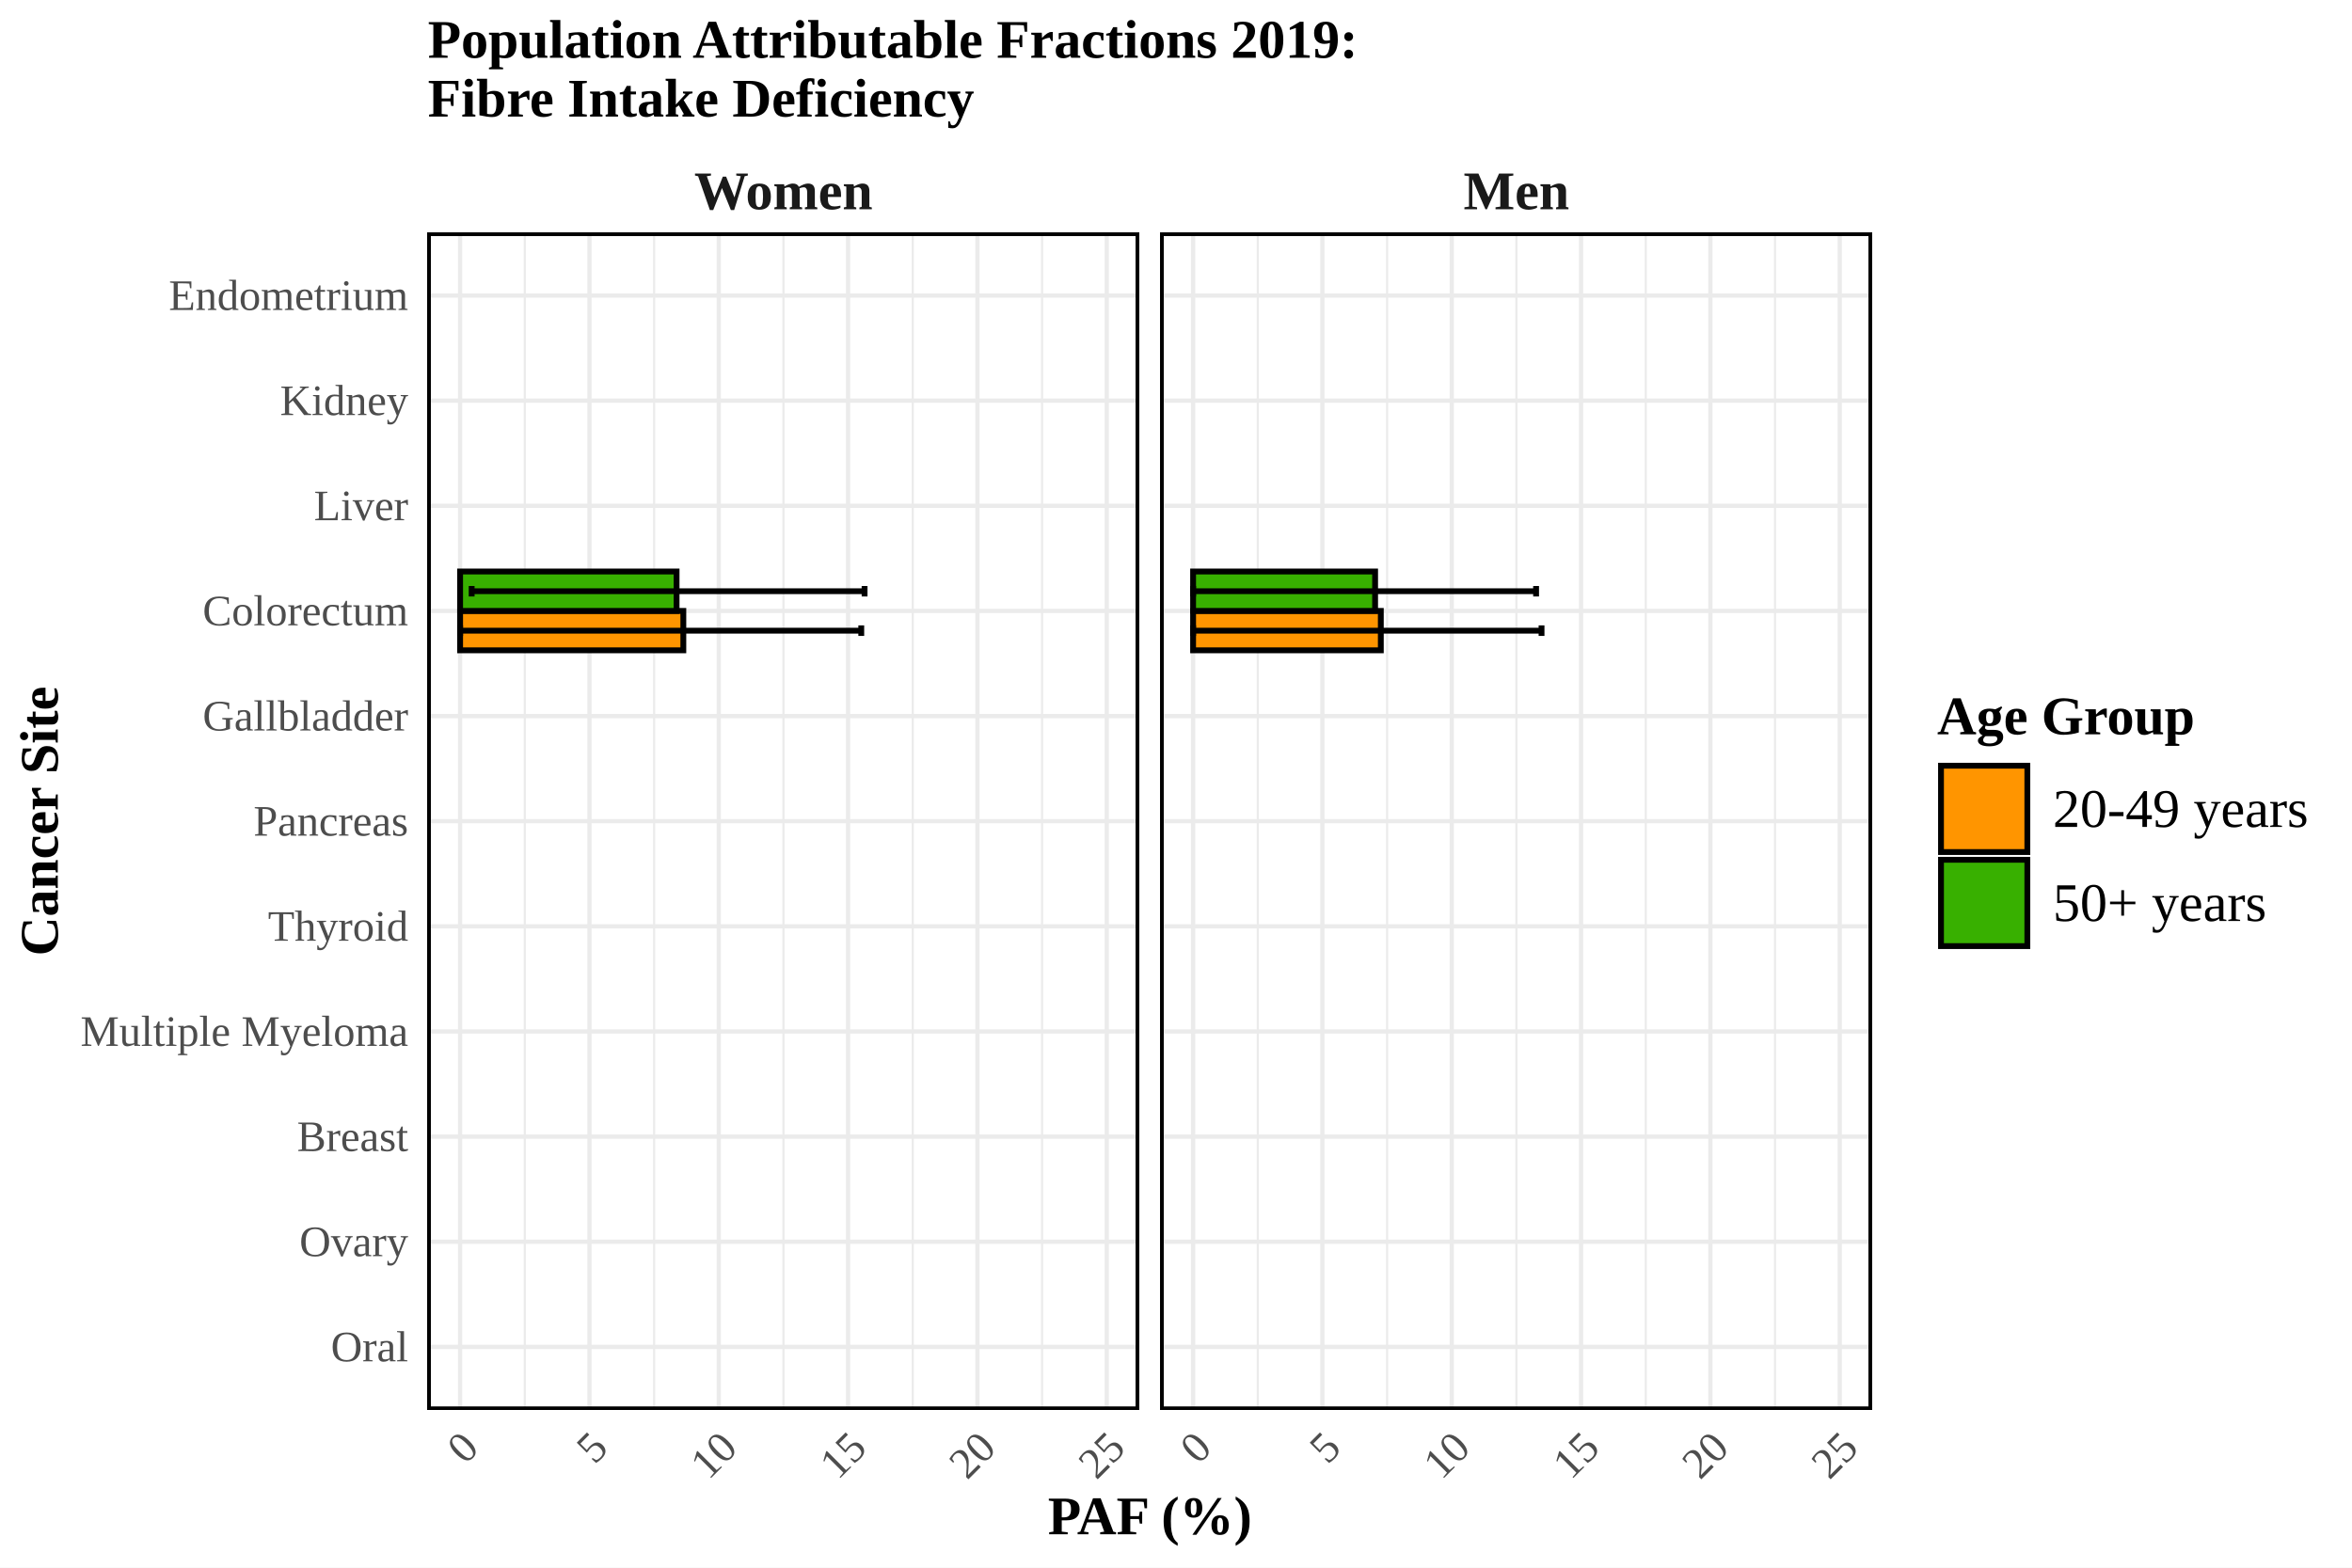
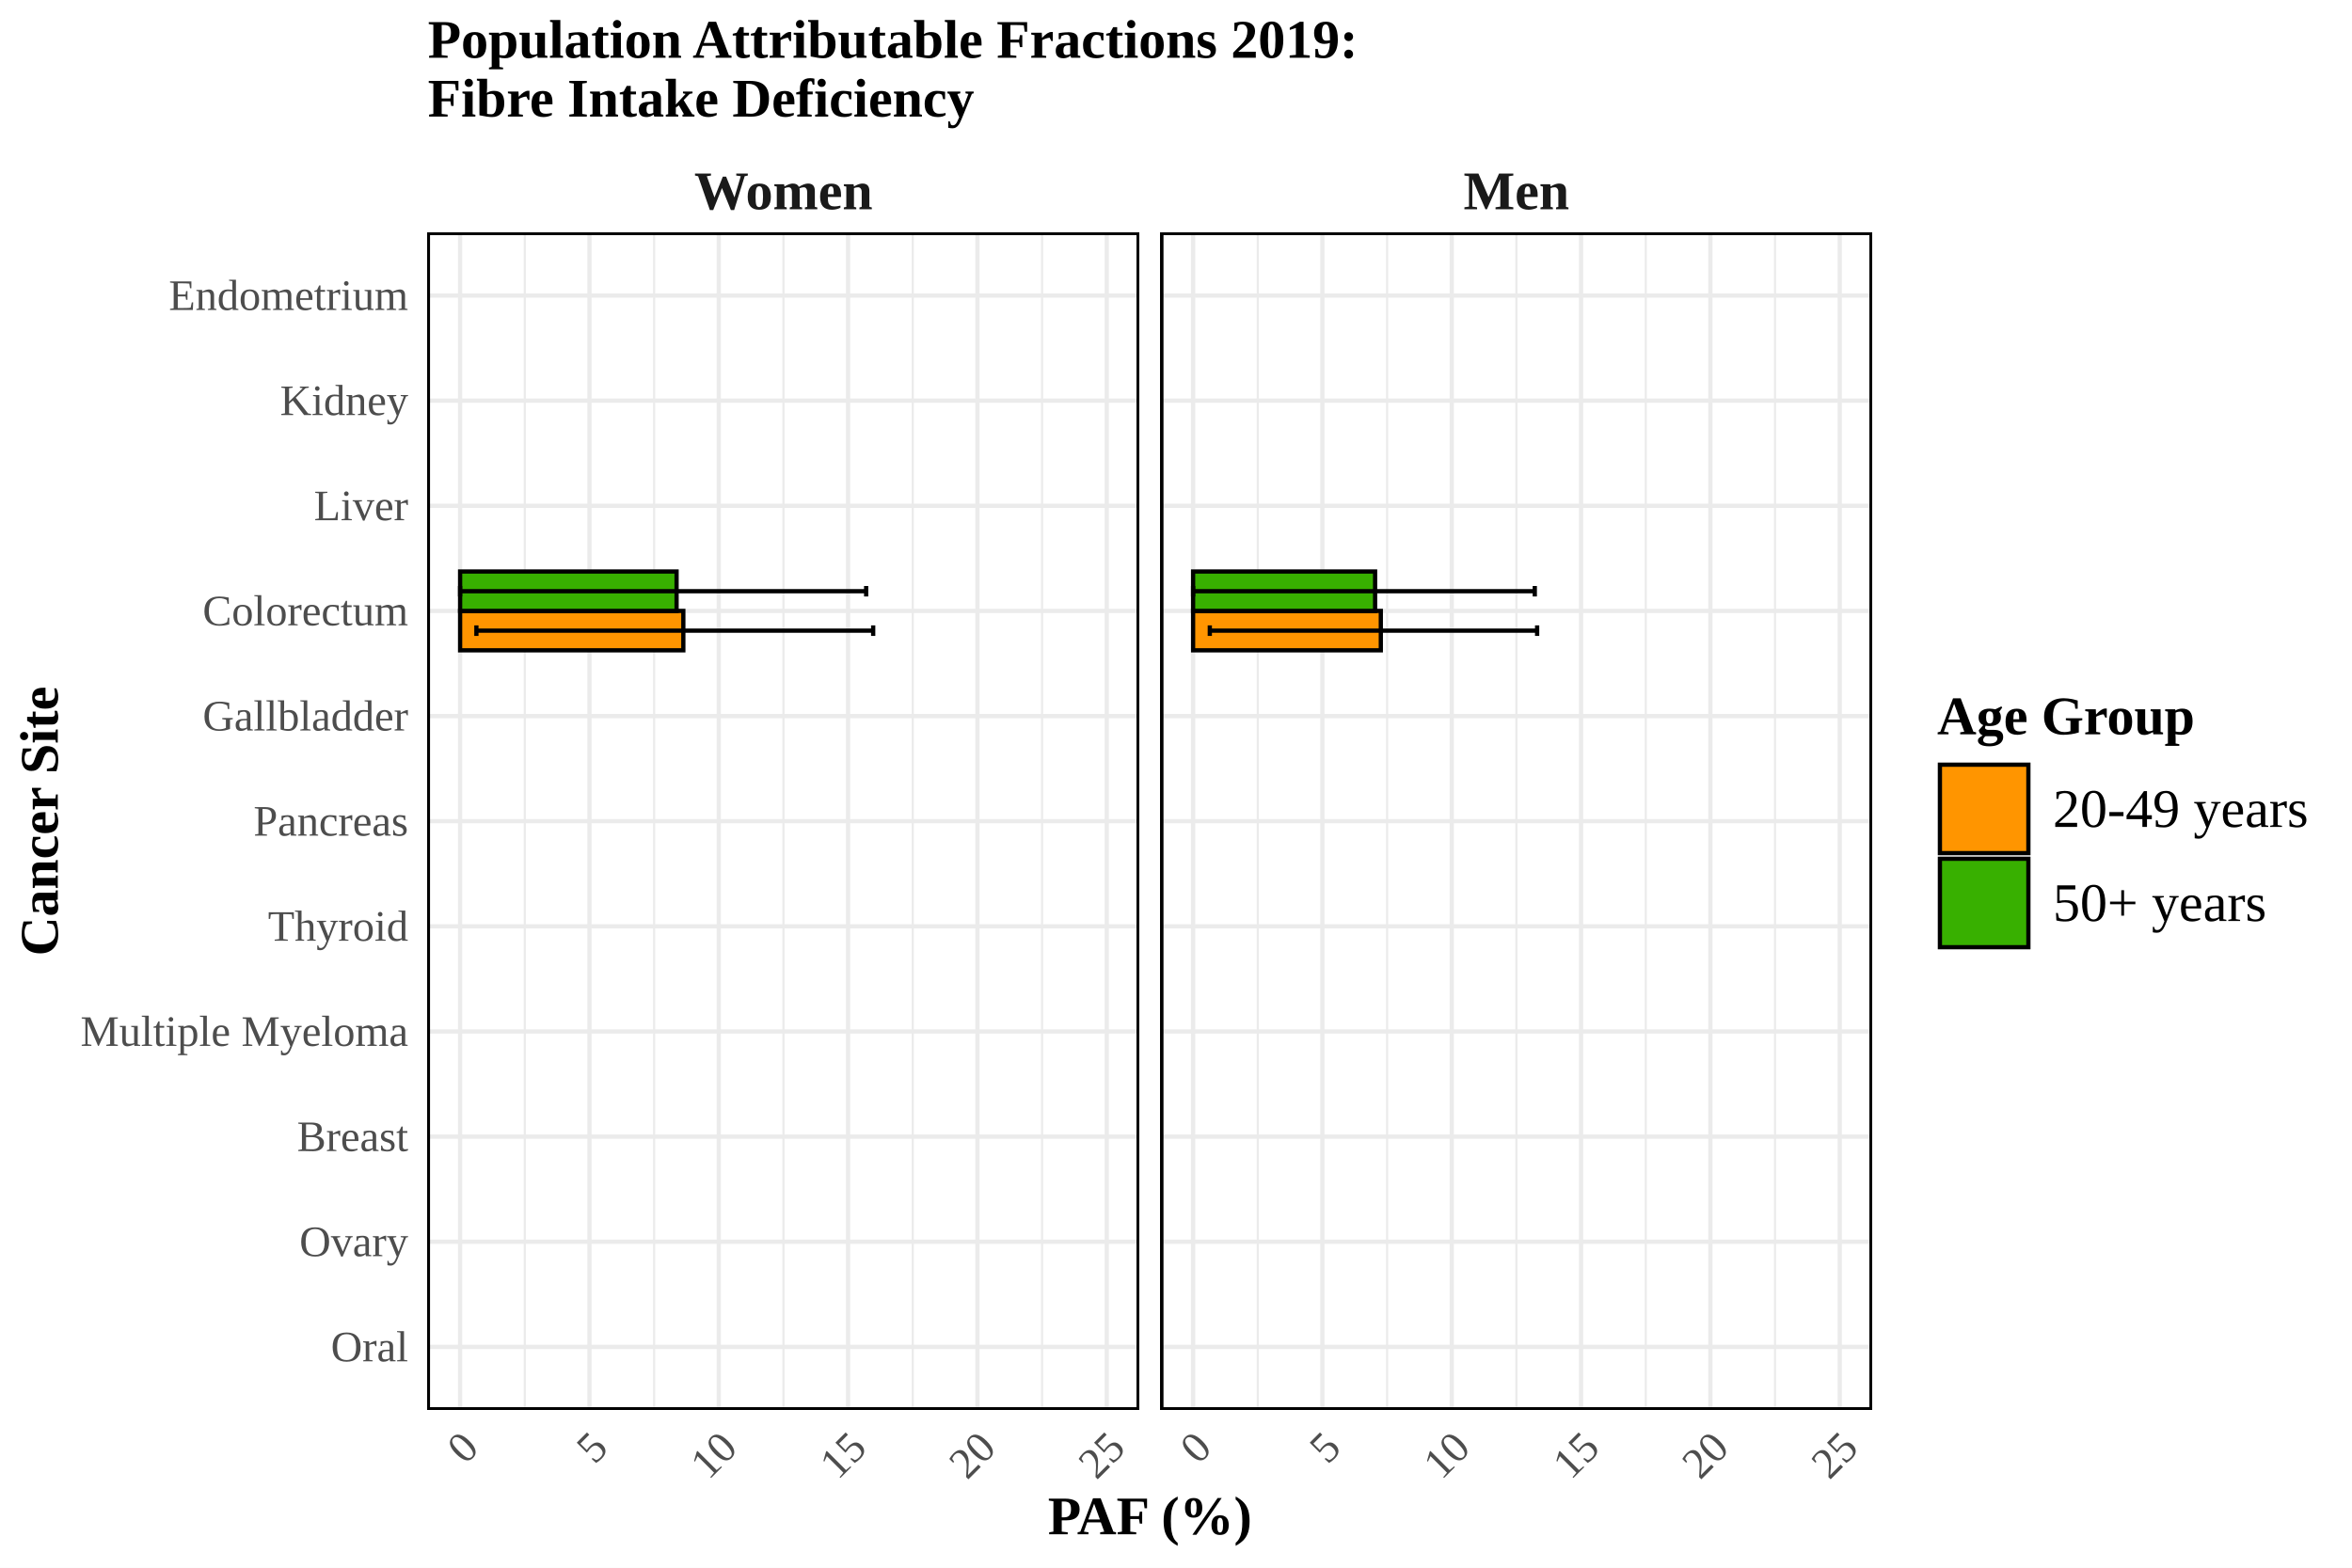
<svg xmlns="http://www.w3.org/2000/svg" class="svglite" width="432.00pt" height="288.00pt" viewBox="0 0 432.00 288.00">
  <defs>
    <style type="text/css">
    .svglite line, .svglite polyline, .svglite polygon, .svglite path, .svglite rect, .svglite circle {
      fill: none;
      stroke: #000000;
      stroke-linecap: round;
      stroke-linejoin: round;
      stroke-miterlimit: 10.00;
    }
    .svglite text {
      white-space: pre;
    }
  </style>
  </defs>
  <rect width="100%" height="100%" style="stroke: none; fill: #FFFFFF;" />
  <defs>
    <clipPath id="cpMC4wMHw0MzIuMDB8MC4wMHwyODguMDA=">
      <rect x="0.00" y="0.00" width="432.00" height="288.00" />
    </clipPath>
  </defs>
  <g clip-path="url(#cpMC4wMHw0MzIuMDB8MC4wMHwyODguMDA=)">
- </g>
+     <rect x="0" y="0.00" width="432.00" height="288.00" style="stroke-width: 0.78; stroke: none; fill: #FFFFFF;" />
+   </g>
  <defs>
    <clipPath id="cpNzguNTh8MjA5LjIyfDQyLjcwfDI1OS4wMw==">
      <rect x="78.58" y="42.70" width="130.64" height="216.33" />
    </clipPath>
  </defs>
  <g clip-path="url(#cpNzguNTh8MjA5LjIyfDQyLjcwfDI1OS4wMw==)">
    <polyline points="96.39,259.03 96.39,42.70 " style="stroke-width: 0.39; stroke: #EBEBEB; stroke-linecap: butt;" />
    <polyline points="120.14,259.03 120.14,42.70 " style="stroke-width: 0.39; stroke: #EBEBEB; stroke-linecap: butt;" />
    <polyline points="143.90,259.03 143.90,42.70 " style="stroke-width: 0.39; stroke: #EBEBEB; stroke-linecap: butt;" />
    <polyline points="167.65,259.03 167.65,42.70 " style="stroke-width: 0.39; stroke: #EBEBEB; stroke-linecap: butt;" />
    <polyline points="191.40,259.03 191.40,42.70 " style="stroke-width: 0.39; stroke: #EBEBEB; stroke-linecap: butt;" />
    <polyline points="78.58,247.44 209.22,247.44 " style="stroke-width: 0.78; stroke: #EBEBEB; stroke-linecap: butt;" />
    <polyline points="78.58,228.12 209.22,228.12 " style="stroke-width: 0.78; stroke: #EBEBEB; stroke-linecap: butt;" />
    <polyline points="78.58,208.81 209.22,208.81 " style="stroke-width: 0.78; stroke: #EBEBEB; stroke-linecap: butt;" />
    <polyline points="78.58,189.49 209.22,189.49 " style="stroke-width: 0.78; stroke: #EBEBEB; stroke-linecap: butt;" />
    <polyline points="78.58,170.18 209.22,170.18 " style="stroke-width: 0.78; stroke: #EBEBEB; stroke-linecap: butt;" />
    <polyline points="78.58,150.86 209.22,150.86 " style="stroke-width: 0.78; stroke: #EBEBEB; stroke-linecap: butt;" />
    <polyline points="78.58,131.55 209.22,131.55 " style="stroke-width: 0.78; stroke: #EBEBEB; stroke-linecap: butt;" />
    <polyline points="78.58,112.23 209.22,112.23 " style="stroke-width: 0.78; stroke: #EBEBEB; stroke-linecap: butt;" />
    <polyline points="78.58,92.92 209.22,92.92 " style="stroke-width: 0.78; stroke: #EBEBEB; stroke-linecap: butt;" />
    <polyline points="78.58,73.60 209.22,73.60 " style="stroke-width: 0.78; stroke: #EBEBEB; stroke-linecap: butt;" />
    <polyline points="78.58,54.29 209.22,54.29 " style="stroke-width: 0.78; stroke: #EBEBEB; stroke-linecap: butt;" />
    <polyline points="84.51,259.03 84.51,42.70 " style="stroke-width: 0.78; stroke: #EBEBEB; stroke-linecap: butt;" />
    <polyline points="108.27,259.03 108.27,42.70 " style="stroke-width: 0.78; stroke: #EBEBEB; stroke-linecap: butt;" />
    <polyline points="132.02,259.03 132.02,42.70 " style="stroke-width: 0.78; stroke: #EBEBEB; stroke-linecap: butt;" />
    <polyline points="155.77,259.03 155.77,42.70 " style="stroke-width: 0.78; stroke: #EBEBEB; stroke-linecap: butt;" />
    <polyline points="179.53,259.03 179.53,42.70 " style="stroke-width: 0.78; stroke: #EBEBEB; stroke-linecap: butt;" />
    <polyline points="203.28,259.03 203.28,42.70 " style="stroke-width: 0.78; stroke: #EBEBEB; stroke-linecap: butt;" />
-     <rect x="84.51" y="208.81" width="0.00" height="7.24" style="stroke-width: 1.07; stroke-linecap: butt; stroke-linejoin: miter; fill: #FF9500;" />
-     <rect x="84.51" y="201.57" width="0.00" height="7.24" style="stroke-width: 1.07; stroke-linecap: butt; stroke-linejoin: miter; fill: #38B000;" />
-     <rect x="84.51" y="112.23" width="41.00" height="7.24" style="stroke-width: 1.07; stroke-linecap: butt; stroke-linejoin: miter; fill: #FF9500;" />
-     <rect x="84.51" y="104.99" width="39.76" height="7.24" style="stroke-width: 1.07; stroke-linecap: butt; stroke-linejoin: miter; fill: #38B000;" />
-     <rect x="84.51" y="54.29" width="0.00" height="7.24" style="stroke-width: 1.07; stroke-linecap: butt; stroke-linejoin: miter; fill: #FF9500;" />
-     <rect x="84.51" y="47.05" width="0.00" height="7.24" style="stroke-width: 1.07; stroke-linecap: butt; stroke-linejoin: miter; fill: #38B000;" />
-     <rect x="84.51" y="131.55" width="0.00" height="7.24" style="stroke-width: 1.07; stroke-linecap: butt; stroke-linejoin: miter; fill: #FF9500;" />
-     <rect x="84.51" y="124.31" width="0.00" height="7.24" style="stroke-width: 1.07; stroke-linecap: butt; stroke-linejoin: miter; fill: #38B000;" />
-     <rect x="84.51" y="73.60" width="0.00" height="7.24" style="stroke-width: 1.07; stroke-linecap: butt; stroke-linejoin: miter; fill: #FF9500;" />
-     <rect x="84.51" y="66.36" width="0.00" height="7.24" style="stroke-width: 1.07; stroke-linecap: butt; stroke-linejoin: miter; fill: #38B000;" />
-     <rect x="84.51" y="92.92" width="0.00" height="7.24" style="stroke-width: 1.07; stroke-linecap: butt; stroke-linejoin: miter; fill: #FF9500;" />
-     <rect x="84.51" y="85.68" width="0.00" height="7.24" style="stroke-width: 1.07; stroke-linecap: butt; stroke-linejoin: miter; fill: #38B000;" />
-     <rect x="84.51" y="189.49" width="0.00" height="7.24" style="stroke-width: 1.07; stroke-linecap: butt; stroke-linejoin: miter; fill: #FF9500;" />
-     <rect x="84.51" y="182.25" width="0.00" height="7.24" style="stroke-width: 1.07; stroke-linecap: butt; stroke-linejoin: miter; fill: #38B000;" />
-     <rect x="84.51" y="247.44" width="0.00" height="7.24" style="stroke-width: 1.07; stroke-linecap: butt; stroke-linejoin: miter; fill: #FF9500;" />
-     <rect x="84.51" y="240.20" width="0.00" height="7.24" style="stroke-width: 1.07; stroke-linecap: butt; stroke-linejoin: miter; fill: #38B000;" />
-     <rect x="84.51" y="228.12" width="0.00" height="7.24" style="stroke-width: 1.07; stroke-linecap: butt; stroke-linejoin: miter; fill: #FF9500;" />
-     <rect x="84.51" y="220.88" width="0.00" height="7.24" style="stroke-width: 1.07; stroke-linecap: butt; stroke-linejoin: miter; fill: #38B000;" />
-     <rect x="84.51" y="150.86" width="0.00" height="7.24" style="stroke-width: 1.07; stroke-linecap: butt; stroke-linejoin: miter; fill: #FF9500;" />
-     <rect x="84.51" y="143.62" width="0.00" height="7.24" style="stroke-width: 1.07; stroke-linecap: butt; stroke-linejoin: miter; fill: #38B000;" />
-     <rect x="84.51" y="170.18" width="0.00" height="7.24" style="stroke-width: 1.07; stroke-linecap: butt; stroke-linejoin: miter; fill: #FF9500;" />
-     <rect x="84.51" y="162.94" width="0.00" height="7.24" style="stroke-width: 1.07; stroke-linecap: butt; stroke-linejoin: miter; fill: #38B000;" />
-     <polyline points="158.19,116.82 158.19,114.89 " style="stroke-width: 1.07; stroke-linecap: butt;" />
-     <polyline points="158.19,115.86 84.51,115.86 " style="stroke-width: 1.07; stroke-linecap: butt;" />
-     <polyline points="84.51,116.82 84.51,114.89 " style="stroke-width: 1.07; stroke-linecap: butt;" />
-     <polyline points="158.80,109.58 158.80,107.65 " style="stroke-width: 1.07; stroke-linecap: butt;" />
-     <polyline points="158.80,108.61 86.63,108.61 " style="stroke-width: 1.07; stroke-linecap: butt;" />
-     <polyline points="86.63,109.58 86.63,107.65 " style="stroke-width: 1.07; stroke-linecap: butt;" />
-     <rect x="78.58" y="42.70" width="130.64" height="216.33" style="stroke-width: 1.07; stroke-linecap: butt; stroke-linejoin: miter;" />
-     <rect x="78.58" y="42.70" width="130.64" height="216.33" style="stroke-width: 1.07; stroke-linecap: butt; stroke-linejoin: miter;" />
-     <rect x="78.58" y="42.70" width="130.64" height="216.33" style="stroke-width: 1.07; stroke-linecap: butt; stroke-linejoin: miter;" />
-     <rect x="78.58" y="42.70" width="130.64" height="216.33" style="stroke-width: 1.07; stroke-linecap: butt; stroke-linejoin: miter;" />
-     <rect x="78.58" y="42.70" width="130.64" height="216.33" style="stroke-width: 1.07; stroke-linecap: butt; stroke-linejoin: miter;" />
-     <rect x="78.58" y="42.70" width="130.64" height="216.33" style="stroke-width: 1.07; stroke-linecap: butt; stroke-linejoin: miter;" />
-     <rect x="78.58" y="42.70" width="130.64" height="216.33" style="stroke-width: 1.07; stroke-linecap: butt; stroke-linejoin: miter;" />
-     <rect x="78.58" y="42.70" width="130.64" height="216.33" style="stroke-width: 1.07; stroke-linecap: butt; stroke-linejoin: miter;" />
-     <rect x="78.58" y="42.70" width="130.64" height="216.33" style="stroke-width: 1.07; stroke-linecap: butt; stroke-linejoin: miter;" />
-     <rect x="78.58" y="42.70" width="130.64" height="216.33" style="stroke-width: 1.07; stroke-linecap: butt; stroke-linejoin: miter;" />
-     <rect x="78.58" y="42.70" width="130.64" height="216.33" style="stroke-width: 1.07; stroke-linecap: butt; stroke-linejoin: miter;" />
-     <rect x="78.58" y="42.70" width="130.64" height="216.33" style="stroke-width: 1.07; stroke-linecap: butt; stroke-linejoin: miter;" />
-     <rect x="78.58" y="42.70" width="130.64" height="216.33" style="stroke-width: 1.07; stroke-linecap: butt; stroke-linejoin: miter;" />
-     <rect x="78.58" y="42.70" width="130.64" height="216.33" style="stroke-width: 1.07; stroke-linecap: butt; stroke-linejoin: miter;" />
-     <rect x="78.58" y="42.70" width="130.64" height="216.33" style="stroke-width: 1.07; stroke-linecap: butt; stroke-linejoin: miter;" />
-     <rect x="78.58" y="42.70" width="130.64" height="216.33" style="stroke-width: 1.07; stroke-linecap: butt; stroke-linejoin: miter;" />
-     <rect x="78.58" y="42.70" width="130.64" height="216.33" style="stroke-width: 1.07; stroke-linecap: butt; stroke-linejoin: miter;" />
-     <rect x="78.58" y="42.70" width="130.64" height="216.33" style="stroke-width: 1.07; stroke-linecap: butt; stroke-linejoin: miter;" />
-     <rect x="78.58" y="42.70" width="130.64" height="216.33" style="stroke-width: 1.07; stroke-linecap: butt; stroke-linejoin: miter;" />
-     <rect x="78.58" y="42.70" width="130.64" height="216.33" style="stroke-width: 1.07; stroke-linecap: butt; stroke-linejoin: miter;" />
-     <rect x="78.58" y="42.70" width="130.64" height="216.33" style="stroke-width: 1.07; stroke-linecap: butt; stroke-linejoin: miter;" />
-     <rect x="78.58" y="42.70" width="130.64" height="216.33" style="stroke-width: 1.07; stroke-linecap: butt; stroke-linejoin: miter;" />
+     <rect x="84.51" y="208.81" width="0.00" height="7.24" style="stroke-width: 0.78; stroke-linecap: butt; stroke-linejoin: miter; fill: #FF9500;" />
+     <rect x="84.51" y="201.57" width="0.00" height="7.24" style="stroke-width: 0.78; stroke-linecap: butt; stroke-linejoin: miter; fill: #38B000;" />
+     <rect x="84.51" y="112.23" width="41.00" height="7.24" style="stroke-width: 0.78; stroke-linecap: butt; stroke-linejoin: miter; fill: #FF9500;" />
+     <rect x="84.51" y="104.99" width="39.76" height="7.24" style="stroke-width: 0.78; stroke-linecap: butt; stroke-linejoin: miter; fill: #38B000;" />
+     <rect x="84.51" y="54.29" width="0.00" height="7.24" style="stroke-width: 0.78; stroke-linecap: butt; stroke-linejoin: miter; fill: #FF9500;" />
+     <rect x="84.51" y="47.05" width="0.00" height="7.24" style="stroke-width: 0.78; stroke-linecap: butt; stroke-linejoin: miter; fill: #38B000;" />
+     <rect x="84.51" y="131.55" width="0.00" height="7.24" style="stroke-width: 0.78; stroke-linecap: butt; stroke-linejoin: miter; fill: #FF9500;" />
+     <rect x="84.51" y="124.31" width="0.00" height="7.24" style="stroke-width: 0.78; stroke-linecap: butt; stroke-linejoin: miter; fill: #38B000;" />
+     <rect x="84.51" y="73.60" width="0.00" height="7.24" style="stroke-width: 0.78; stroke-linecap: butt; stroke-linejoin: miter; fill: #FF9500;" />
+     <rect x="84.51" y="66.36" width="0.00" height="7.24" style="stroke-width: 0.78; stroke-linecap: butt; stroke-linejoin: miter; fill: #38B000;" />
+     <rect x="84.51" y="92.92" width="0.00" height="7.24" style="stroke-width: 0.78; stroke-linecap: butt; stroke-linejoin: miter; fill: #FF9500;" />
+     <rect x="84.51" y="85.68" width="0.00" height="7.24" style="stroke-width: 0.78; stroke-linecap: butt; stroke-linejoin: miter; fill: #38B000;" />
+     <rect x="84.51" y="189.49" width="0.00" height="7.24" style="stroke-width: 0.78; stroke-linecap: butt; stroke-linejoin: miter; fill: #FF9500;" />
+     <rect x="84.51" y="182.25" width="0.00" height="7.24" style="stroke-width: 0.78; stroke-linecap: butt; stroke-linejoin: miter; fill: #38B000;" />
+     <rect x="84.51" y="247.44" width="0.00" height="7.24" style="stroke-width: 0.78; stroke-linecap: butt; stroke-linejoin: miter; fill: #FF9500;" />
+     <rect x="84.51" y="240.20" width="0.00" height="7.24" style="stroke-width: 0.78; stroke-linecap: butt; stroke-linejoin: miter; fill: #38B000;" />
+     <rect x="84.51" y="228.12" width="0.00" height="7.24" style="stroke-width: 0.78; stroke-linecap: butt; stroke-linejoin: miter; fill: #FF9500;" />
+     <rect x="84.51" y="220.88" width="0.00" height="7.24" style="stroke-width: 0.78; stroke-linecap: butt; stroke-linejoin: miter; fill: #38B000;" />
+     <rect x="84.51" y="150.86" width="0.00" height="7.24" style="stroke-width: 0.78; stroke-linecap: butt; stroke-linejoin: miter; fill: #FF9500;" />
+     <rect x="84.51" y="143.62" width="0.00" height="7.24" style="stroke-width: 0.78; stroke-linecap: butt; stroke-linejoin: miter; fill: #38B000;" />
+     <rect x="84.51" y="170.18" width="0.00" height="7.24" style="stroke-width: 0.78; stroke-linecap: butt; stroke-linejoin: miter; fill: #FF9500;" />
+     <rect x="84.51" y="162.94" width="0.00" height="7.24" style="stroke-width: 0.78; stroke-linecap: butt; stroke-linejoin: miter; fill: #38B000;" />
+     <polyline points="160.38,116.82 160.38,114.89 " style="stroke-width: 0.78; stroke-linecap: butt;" />
+     <polyline points="160.38,115.86 87.50,115.86 " style="stroke-width: 0.78; stroke-linecap: butt;" />
+     <polyline points="87.50,116.82 87.50,114.89 " style="stroke-width: 0.78; stroke-linecap: butt;" />
+     <polyline points="159.09,109.58 159.09,107.65 " style="stroke-width: 0.78; stroke-linecap: butt;" />
+     <polyline points="159.09,108.61 84.51,108.61 " style="stroke-width: 0.78; stroke-linecap: butt;" />
+     <polyline points="84.51,109.58 84.51,107.65 " style="stroke-width: 0.78; stroke-linecap: butt;" />
+     <rect x="78.58" y="42.70" width="130.64" height="216.33" style="stroke-width: 0.78; stroke-linecap: butt; stroke-linejoin: miter;" />
+     <rect x="78.58" y="42.70" width="130.64" height="216.33" style="stroke-width: 0.78; stroke-linecap: butt; stroke-linejoin: miter;" />
+     <rect x="78.58" y="42.70" width="130.64" height="216.33" style="stroke-width: 0.78; stroke-linecap: butt; stroke-linejoin: miter;" />
+     <rect x="78.58" y="42.70" width="130.64" height="216.33" style="stroke-width: 0.78; stroke-linecap: butt; stroke-linejoin: miter;" />
+     <rect x="78.58" y="42.70" width="130.64" height="216.33" style="stroke-width: 0.78; stroke-linecap: butt; stroke-linejoin: miter;" />
+     <rect x="78.58" y="42.70" width="130.64" height="216.33" style="stroke-width: 0.78; stroke-linecap: butt; stroke-linejoin: miter;" />
+     <rect x="78.58" y="42.70" width="130.64" height="216.33" style="stroke-width: 0.78; stroke-linecap: butt; stroke-linejoin: miter;" />
+     <rect x="78.58" y="42.70" width="130.64" height="216.33" style="stroke-width: 0.78; stroke-linecap: butt; stroke-linejoin: miter;" />
+     <rect x="78.58" y="42.70" width="130.64" height="216.33" style="stroke-width: 0.78; stroke-linecap: butt; stroke-linejoin: miter;" />
+     <rect x="78.58" y="42.70" width="130.64" height="216.33" style="stroke-width: 0.78; stroke-linecap: butt; stroke-linejoin: miter;" />
+     <rect x="78.58" y="42.70" width="130.64" height="216.33" style="stroke-width: 0.78; stroke-linecap: butt; stroke-linejoin: miter;" />
+     <rect x="78.58" y="42.70" width="130.64" height="216.33" style="stroke-width: 0.78; stroke-linecap: butt; stroke-linejoin: miter;" />
+     <rect x="78.58" y="42.70" width="130.64" height="216.33" style="stroke-width: 0.78; stroke-linecap: butt; stroke-linejoin: miter;" />
+     <rect x="78.58" y="42.70" width="130.64" height="216.33" style="stroke-width: 0.78; stroke-linecap: butt; stroke-linejoin: miter;" />
+     <rect x="78.58" y="42.70" width="130.64" height="216.33" style="stroke-width: 0.78; stroke-linecap: butt; stroke-linejoin: miter;" />
+     <rect x="78.58" y="42.70" width="130.64" height="216.33" style="stroke-width: 0.78; stroke-linecap: butt; stroke-linejoin: miter;" />
+     <rect x="78.58" y="42.70" width="130.64" height="216.33" style="stroke-width: 0.78; stroke-linecap: butt; stroke-linejoin: miter;" />
+     <rect x="78.58" y="42.70" width="130.64" height="216.33" style="stroke-width: 0.78; stroke-linecap: butt; stroke-linejoin: miter;" />
+     <rect x="78.58" y="42.70" width="130.64" height="216.33" style="stroke-width: 0.78; stroke-linecap: butt; stroke-linejoin: miter;" />
+     <rect x="78.58" y="42.70" width="130.64" height="216.33" style="stroke-width: 0.78; stroke-linecap: butt; stroke-linejoin: miter;" />
+     <rect x="78.58" y="42.70" width="130.64" height="216.33" style="stroke-width: 0.78; stroke-linecap: butt; stroke-linejoin: miter;" />
+     <rect x="78.58" y="42.70" width="130.64" height="216.33" style="stroke-width: 0.78; stroke-linecap: butt; stroke-linejoin: miter;" />
  </g>
  <g clip-path="url(#cpMC4wMHw0MzIuMDB8MC4wMHwyODguMDA=)">
</g>
  <defs>
    <clipPath id="cpMjEzLjIwfDM0My44NHw0Mi43MHwyNTkuMDM=">
      <rect x="213.20" y="42.70" width="130.64" height="216.33" />
    </clipPath>
  </defs>
  <g clip-path="url(#cpMjEzLjIwfDM0My44NHw0Mi43MHwyNTkuMDM=)">
    <polyline points="231.02,259.03 231.02,42.70 " style="stroke-width: 0.39; stroke: #EBEBEB; stroke-linecap: butt;" />
    <polyline points="254.77,259.03 254.77,42.70 " style="stroke-width: 0.39; stroke: #EBEBEB; stroke-linecap: butt;" />
    <polyline points="278.52,259.03 278.52,42.70 " style="stroke-width: 0.39; stroke: #EBEBEB; stroke-linecap: butt;" />
    <polyline points="302.28,259.03 302.28,42.70 " style="stroke-width: 0.39; stroke: #EBEBEB; stroke-linecap: butt;" />
    <polyline points="326.03,259.03 326.03,42.70 " style="stroke-width: 0.39; stroke: #EBEBEB; stroke-linecap: butt;" />
    <polyline points="213.20,247.44 343.84,247.44 " style="stroke-width: 0.78; stroke: #EBEBEB; stroke-linecap: butt;" />
    <polyline points="213.20,228.12 343.84,228.12 " style="stroke-width: 0.78; stroke: #EBEBEB; stroke-linecap: butt;" />
    <polyline points="213.20,208.81 343.84,208.81 " style="stroke-width: 0.78; stroke: #EBEBEB; stroke-linecap: butt;" />
    <polyline points="213.20,189.49 343.84,189.49 " style="stroke-width: 0.78; stroke: #EBEBEB; stroke-linecap: butt;" />
    <polyline points="213.20,170.18 343.84,170.18 " style="stroke-width: 0.78; stroke: #EBEBEB; stroke-linecap: butt;" />
    <polyline points="213.20,150.86 343.84,150.86 " style="stroke-width: 0.78; stroke: #EBEBEB; stroke-linecap: butt;" />
    <polyline points="213.20,131.55 343.84,131.55 " style="stroke-width: 0.78; stroke: #EBEBEB; stroke-linecap: butt;" />
    <polyline points="213.20,112.23 343.84,112.23 " style="stroke-width: 0.78; stroke: #EBEBEB; stroke-linecap: butt;" />
    <polyline points="213.20,92.92 343.84,92.92 " style="stroke-width: 0.78; stroke: #EBEBEB; stroke-linecap: butt;" />
    <polyline points="213.20,73.60 343.84,73.60 " style="stroke-width: 0.78; stroke: #EBEBEB; stroke-linecap: butt;" />
    <polyline points="213.20,54.29 343.84,54.29 " style="stroke-width: 0.78; stroke: #EBEBEB; stroke-linecap: butt;" />
    <polyline points="219.14,259.03 219.14,42.70 " style="stroke-width: 0.78; stroke: #EBEBEB; stroke-linecap: butt;" />
    <polyline points="242.89,259.03 242.89,42.70 " style="stroke-width: 0.78; stroke: #EBEBEB; stroke-linecap: butt;" />
    <polyline points="266.65,259.03 266.65,42.70 " style="stroke-width: 0.78; stroke: #EBEBEB; stroke-linecap: butt;" />
    <polyline points="290.40,259.03 290.40,42.70 " style="stroke-width: 0.78; stroke: #EBEBEB; stroke-linecap: butt;" />
    <polyline points="314.15,259.03 314.15,42.70 " style="stroke-width: 0.78; stroke: #EBEBEB; stroke-linecap: butt;" />
    <polyline points="337.91,259.03 337.91,42.70 " style="stroke-width: 0.78; stroke: #EBEBEB; stroke-linecap: butt;" />
-     <rect x="219.14" y="208.81" width="0.00" height="7.24" style="stroke-width: 1.07; stroke-linecap: butt; stroke-linejoin: miter; fill: #FF9500;" />
-     <rect x="219.14" y="201.57" width="0.00" height="7.24" style="stroke-width: 1.07; stroke-linecap: butt; stroke-linejoin: miter; fill: #38B000;" />
-     <rect x="219.14" y="112.23" width="34.48" height="7.24" style="stroke-width: 1.07; stroke-linecap: butt; stroke-linejoin: miter; fill: #FF9500;" />
-     <rect x="219.14" y="104.99" width="33.43" height="7.24" style="stroke-width: 1.07; stroke-linecap: butt; stroke-linejoin: miter; fill: #38B000;" />
-     <rect x="219.14" y="54.29" width="0.00" height="7.24" style="stroke-width: 1.07; stroke-linecap: butt; stroke-linejoin: miter; fill: #FF9500;" />
-     <rect x="219.14" y="47.05" width="0.00" height="7.24" style="stroke-width: 1.07; stroke-linecap: butt; stroke-linejoin: miter; fill: #38B000;" />
-     <rect x="219.14" y="131.55" width="0.00" height="7.24" style="stroke-width: 1.07; stroke-linecap: butt; stroke-linejoin: miter; fill: #FF9500;" />
-     <rect x="219.14" y="124.31" width="0.00" height="7.24" style="stroke-width: 1.07; stroke-linecap: butt; stroke-linejoin: miter; fill: #38B000;" />
-     <rect x="219.14" y="73.60" width="0.00" height="7.24" style="stroke-width: 1.07; stroke-linecap: butt; stroke-linejoin: miter; fill: #FF9500;" />
-     <rect x="219.14" y="66.36" width="0.00" height="7.24" style="stroke-width: 1.07; stroke-linecap: butt; stroke-linejoin: miter; fill: #38B000;" />
-     <rect x="219.14" y="92.92" width="0.00" height="7.24" style="stroke-width: 1.07; stroke-linecap: butt; stroke-linejoin: miter; fill: #FF9500;" />
-     <rect x="219.14" y="85.68" width="0.00" height="7.24" style="stroke-width: 1.07; stroke-linecap: butt; stroke-linejoin: miter; fill: #38B000;" />
-     <rect x="219.14" y="189.49" width="0.00" height="7.24" style="stroke-width: 1.07; stroke-linecap: butt; stroke-linejoin: miter; fill: #FF9500;" />
-     <rect x="219.14" y="182.25" width="0.00" height="7.24" style="stroke-width: 1.07; stroke-linecap: butt; stroke-linejoin: miter; fill: #38B000;" />
-     <rect x="219.14" y="247.44" width="0.00" height="7.24" style="stroke-width: 1.07; stroke-linecap: butt; stroke-linejoin: miter; fill: #FF9500;" />
-     <rect x="219.14" y="240.20" width="0.00" height="7.24" style="stroke-width: 1.07; stroke-linecap: butt; stroke-linejoin: miter; fill: #38B000;" />
-     <rect x="219.14" y="228.12" width="0.00" height="7.24" style="stroke-width: 1.07; stroke-linecap: butt; stroke-linejoin: miter; fill: #FF9500;" />
-     <rect x="219.14" y="220.88" width="0.00" height="7.24" style="stroke-width: 1.07; stroke-linecap: butt; stroke-linejoin: miter; fill: #38B000;" />
-     <rect x="219.14" y="150.86" width="0.00" height="7.24" style="stroke-width: 1.07; stroke-linecap: butt; stroke-linejoin: miter; fill: #FF9500;" />
-     <rect x="219.14" y="143.62" width="0.00" height="7.24" style="stroke-width: 1.07; stroke-linecap: butt; stroke-linejoin: miter; fill: #38B000;" />
-     <rect x="219.14" y="170.18" width="0.00" height="7.24" style="stroke-width: 1.07; stroke-linecap: butt; stroke-linejoin: miter; fill: #FF9500;" />
-     <rect x="219.14" y="162.94" width="0.00" height="7.24" style="stroke-width: 1.07; stroke-linecap: butt; stroke-linejoin: miter; fill: #38B000;" />
-     <polyline points="283.14,116.82 283.14,114.89 " style="stroke-width: 1.07; stroke-linecap: butt;" />
-     <polyline points="283.14,115.86 219.14,115.86 " style="stroke-width: 1.07; stroke-linecap: butt;" />
-     <polyline points="219.14,116.82 219.14,114.89 " style="stroke-width: 1.07; stroke-linecap: butt;" />
-     <polyline points="282.14,109.58 282.14,107.65 " style="stroke-width: 1.07; stroke-linecap: butt;" />
-     <polyline points="282.14,108.61 219.14,108.61 " style="stroke-width: 1.07; stroke-linecap: butt;" />
-     <polyline points="219.14,109.58 219.14,107.65 " style="stroke-width: 1.07; stroke-linecap: butt;" />
-     <rect x="213.20" y="42.70" width="130.64" height="216.33" style="stroke-width: 1.07; stroke-linecap: butt; stroke-linejoin: miter;" />
-     <rect x="213.20" y="42.70" width="130.64" height="216.33" style="stroke-width: 1.07; stroke-linecap: butt; stroke-linejoin: miter;" />
-     <rect x="213.20" y="42.70" width="130.64" height="216.33" style="stroke-width: 1.07; stroke-linecap: butt; stroke-linejoin: miter;" />
-     <rect x="213.20" y="42.70" width="130.64" height="216.33" style="stroke-width: 1.07; stroke-linecap: butt; stroke-linejoin: miter;" />
-     <rect x="213.20" y="42.70" width="130.64" height="216.33" style="stroke-width: 1.07; stroke-linecap: butt; stroke-linejoin: miter;" />
-     <rect x="213.20" y="42.70" width="130.64" height="216.33" style="stroke-width: 1.07; stroke-linecap: butt; stroke-linejoin: miter;" />
-     <rect x="213.20" y="42.70" width="130.64" height="216.33" style="stroke-width: 1.07; stroke-linecap: butt; stroke-linejoin: miter;" />
-     <rect x="213.20" y="42.70" width="130.64" height="216.33" style="stroke-width: 1.07; stroke-linecap: butt; stroke-linejoin: miter;" />
-     <rect x="213.20" y="42.70" width="130.64" height="216.33" style="stroke-width: 1.07; stroke-linecap: butt; stroke-linejoin: miter;" />
-     <rect x="213.20" y="42.70" width="130.64" height="216.33" style="stroke-width: 1.07; stroke-linecap: butt; stroke-linejoin: miter;" />
-     <rect x="213.20" y="42.70" width="130.64" height="216.33" style="stroke-width: 1.07; stroke-linecap: butt; stroke-linejoin: miter;" />
-     <rect x="213.20" y="42.70" width="130.64" height="216.33" style="stroke-width: 1.07; stroke-linecap: butt; stroke-linejoin: miter;" />
-     <rect x="213.20" y="42.70" width="130.64" height="216.33" style="stroke-width: 1.07; stroke-linecap: butt; stroke-linejoin: miter;" />
-     <rect x="213.20" y="42.70" width="130.64" height="216.33" style="stroke-width: 1.07; stroke-linecap: butt; stroke-linejoin: miter;" />
-     <rect x="213.20" y="42.70" width="130.64" height="216.33" style="stroke-width: 1.07; stroke-linecap: butt; stroke-linejoin: miter;" />
-     <rect x="213.20" y="42.70" width="130.64" height="216.33" style="stroke-width: 1.07; stroke-linecap: butt; stroke-linejoin: miter;" />
-     <rect x="213.20" y="42.70" width="130.64" height="216.33" style="stroke-width: 1.07; stroke-linecap: butt; stroke-linejoin: miter;" />
-     <rect x="213.20" y="42.70" width="130.64" height="216.33" style="stroke-width: 1.07; stroke-linecap: butt; stroke-linejoin: miter;" />
-     <rect x="213.20" y="42.70" width="130.64" height="216.33" style="stroke-width: 1.07; stroke-linecap: butt; stroke-linejoin: miter;" />
-     <rect x="213.20" y="42.70" width="130.64" height="216.33" style="stroke-width: 1.07; stroke-linecap: butt; stroke-linejoin: miter;" />
-     <rect x="213.20" y="42.70" width="130.64" height="216.33" style="stroke-width: 1.07; stroke-linecap: butt; stroke-linejoin: miter;" />
-     <rect x="213.20" y="42.70" width="130.64" height="216.33" style="stroke-width: 1.07; stroke-linecap: butt; stroke-linejoin: miter;" />
+     <rect x="219.14" y="208.81" width="0.00" height="7.24" style="stroke-width: 0.78; stroke-linecap: butt; stroke-linejoin: miter; fill: #FF9500;" />
+     <rect x="219.14" y="201.57" width="0.00" height="7.24" style="stroke-width: 0.78; stroke-linecap: butt; stroke-linejoin: miter; fill: #38B000;" />
+     <rect x="219.14" y="112.23" width="34.48" height="7.24" style="stroke-width: 0.78; stroke-linecap: butt; stroke-linejoin: miter; fill: #FF9500;" />
+     <rect x="219.14" y="104.99" width="33.43" height="7.24" style="stroke-width: 0.78; stroke-linecap: butt; stroke-linejoin: miter; fill: #38B000;" />
+     <rect x="219.14" y="54.29" width="0.00" height="7.24" style="stroke-width: 0.78; stroke-linecap: butt; stroke-linejoin: miter; fill: #FF9500;" />
+     <rect x="219.14" y="47.05" width="0.00" height="7.24" style="stroke-width: 0.78; stroke-linecap: butt; stroke-linejoin: miter; fill: #38B000;" />
+     <rect x="219.14" y="131.55" width="0.00" height="7.24" style="stroke-width: 0.78; stroke-linecap: butt; stroke-linejoin: miter; fill: #FF9500;" />
+     <rect x="219.14" y="124.31" width="0.00" height="7.24" style="stroke-width: 0.78; stroke-linecap: butt; stroke-linejoin: miter; fill: #38B000;" />
+     <rect x="219.14" y="73.60" width="0.00" height="7.24" style="stroke-width: 0.78; stroke-linecap: butt; stroke-linejoin: miter; fill: #FF9500;" />
+     <rect x="219.14" y="66.36" width="0.00" height="7.24" style="stroke-width: 0.78; stroke-linecap: butt; stroke-linejoin: miter; fill: #38B000;" />
+     <rect x="219.14" y="92.92" width="0.00" height="7.24" style="stroke-width: 0.78; stroke-linecap: butt; stroke-linejoin: miter; fill: #FF9500;" />
+     <rect x="219.14" y="85.68" width="0.00" height="7.24" style="stroke-width: 0.78; stroke-linecap: butt; stroke-linejoin: miter; fill: #38B000;" />
+     <rect x="219.14" y="189.49" width="0.00" height="7.24" style="stroke-width: 0.78; stroke-linecap: butt; stroke-linejoin: miter; fill: #FF9500;" />
+     <rect x="219.14" y="182.25" width="0.00" height="7.24" style="stroke-width: 0.78; stroke-linecap: butt; stroke-linejoin: miter; fill: #38B000;" />
+     <rect x="219.14" y="247.44" width="0.00" height="7.24" style="stroke-width: 0.78; stroke-linecap: butt; stroke-linejoin: miter; fill: #FF9500;" />
+     <rect x="219.14" y="240.20" width="0.00" height="7.24" style="stroke-width: 0.78; stroke-linecap: butt; stroke-linejoin: miter; fill: #38B000;" />
+     <rect x="219.14" y="228.12" width="0.00" height="7.24" style="stroke-width: 0.78; stroke-linecap: butt; stroke-linejoin: miter; fill: #FF9500;" />
+     <rect x="219.14" y="220.88" width="0.00" height="7.24" style="stroke-width: 0.78; stroke-linecap: butt; stroke-linejoin: miter; fill: #38B000;" />
+     <rect x="219.14" y="150.86" width="0.00" height="7.24" style="stroke-width: 0.78; stroke-linecap: butt; stroke-linejoin: miter; fill: #FF9500;" />
+     <rect x="219.14" y="143.62" width="0.00" height="7.24" style="stroke-width: 0.78; stroke-linecap: butt; stroke-linejoin: miter; fill: #38B000;" />
+     <rect x="219.14" y="170.18" width="0.00" height="7.24" style="stroke-width: 0.78; stroke-linecap: butt; stroke-linejoin: miter; fill: #FF9500;" />
+     <rect x="219.14" y="162.94" width="0.00" height="7.24" style="stroke-width: 0.78; stroke-linecap: butt; stroke-linejoin: miter; fill: #38B000;" />
+     <polyline points="282.33,116.82 282.33,114.89 " style="stroke-width: 0.78; stroke-linecap: butt;" />
+     <polyline points="282.33,115.86 222.21,115.86 " style="stroke-width: 0.78; stroke-linecap: butt;" />
+     <polyline points="222.21,116.82 222.21,114.89 " style="stroke-width: 0.78; stroke-linecap: butt;" />
+     <polyline points="281.90,109.58 281.90,107.65 " style="stroke-width: 0.78; stroke-linecap: butt;" />
+     <polyline points="281.90,108.61 219.14,108.61 " style="stroke-width: 0.78; stroke-linecap: butt;" />
+     <polyline points="219.14,109.58 219.14,107.65 " style="stroke-width: 0.78; stroke-linecap: butt;" />
+     <rect x="213.20" y="42.70" width="130.64" height="216.33" style="stroke-width: 0.78; stroke-linecap: butt; stroke-linejoin: miter;" />
+     <rect x="213.20" y="42.70" width="130.64" height="216.33" style="stroke-width: 0.78; stroke-linecap: butt; stroke-linejoin: miter;" />
+     <rect x="213.20" y="42.70" width="130.64" height="216.33" style="stroke-width: 0.78; stroke-linecap: butt; stroke-linejoin: miter;" />
+     <rect x="213.20" y="42.70" width="130.64" height="216.33" style="stroke-width: 0.78; stroke-linecap: butt; stroke-linejoin: miter;" />
+     <rect x="213.20" y="42.70" width="130.64" height="216.33" style="stroke-width: 0.78; stroke-linecap: butt; stroke-linejoin: miter;" />
+     <rect x="213.20" y="42.70" width="130.64" height="216.33" style="stroke-width: 0.78; stroke-linecap: butt; stroke-linejoin: miter;" />
+     <rect x="213.20" y="42.70" width="130.64" height="216.33" style="stroke-width: 0.78; stroke-linecap: butt; stroke-linejoin: miter;" />
+     <rect x="213.20" y="42.70" width="130.64" height="216.33" style="stroke-width: 0.78; stroke-linecap: butt; stroke-linejoin: miter;" />
+     <rect x="213.20" y="42.70" width="130.64" height="216.33" style="stroke-width: 0.78; stroke-linecap: butt; stroke-linejoin: miter;" />
+     <rect x="213.20" y="42.70" width="130.64" height="216.33" style="stroke-width: 0.78; stroke-linecap: butt; stroke-linejoin: miter;" />
+     <rect x="213.20" y="42.70" width="130.64" height="216.33" style="stroke-width: 0.78; stroke-linecap: butt; stroke-linejoin: miter;" />
+     <rect x="213.20" y="42.70" width="130.64" height="216.33" style="stroke-width: 0.78; stroke-linecap: butt; stroke-linejoin: miter;" />
+     <rect x="213.20" y="42.70" width="130.64" height="216.33" style="stroke-width: 0.78; stroke-linecap: butt; stroke-linejoin: miter;" />
+     <rect x="213.20" y="42.70" width="130.64" height="216.33" style="stroke-width: 0.78; stroke-linecap: butt; stroke-linejoin: miter;" />
+     <rect x="213.20" y="42.70" width="130.64" height="216.33" style="stroke-width: 0.78; stroke-linecap: butt; stroke-linejoin: miter;" />
+     <rect x="213.20" y="42.70" width="130.64" height="216.33" style="stroke-width: 0.78; stroke-linecap: butt; stroke-linejoin: miter;" />
+     <rect x="213.20" y="42.70" width="130.64" height="216.33" style="stroke-width: 0.78; stroke-linecap: butt; stroke-linejoin: miter;" />
+     <rect x="213.20" y="42.70" width="130.64" height="216.33" style="stroke-width: 0.78; stroke-linecap: butt; stroke-linejoin: miter;" />
+     <rect x="213.20" y="42.70" width="130.64" height="216.33" style="stroke-width: 0.78; stroke-linecap: butt; stroke-linejoin: miter;" />
+     <rect x="213.20" y="42.70" width="130.64" height="216.33" style="stroke-width: 0.78; stroke-linecap: butt; stroke-linejoin: miter;" />
+     <rect x="213.20" y="42.70" width="130.64" height="216.33" style="stroke-width: 0.78; stroke-linecap: butt; stroke-linejoin: miter;" />
+     <rect x="213.20" y="42.70" width="130.64" height="216.33" style="stroke-width: 0.78; stroke-linecap: butt; stroke-linejoin: miter;" />
  </g>
  <g clip-path="url(#cpMC4wMHw0MzIuMDB8MC4wMHwyODguMDA=)">
</g>
  <defs>
    <clipPath id="cpNzguNTh8MjA5LjIyfDI3LjU1fDQyLjcw">
      <rect x="78.58" y="27.55" width="130.64" height="15.15" />
    </clipPath>
  </defs>
  <g clip-path="url(#cpNzguNTh8MjA5LjIyfDI3LjU1fDQyLjcw)">
    <text x="143.90" y="38.44" text-anchor="middle" style="font-size: 10.00px; font-weight: bold;fill: #1A1A1A; font-family: &quot;Times New Roman&quot;;" textLength="32.79px" lengthAdjust="spacingAndGlyphs">Women</text>
  </g>
  <g clip-path="url(#cpMC4wMHw0MzIuMDB8MC4wMHwyODguMDA=)">
</g>
  <defs>
    <clipPath id="cpMjEzLjIwfDM0My44NHwyNy41NXw0Mi43MA==">
      <rect x="213.20" y="27.55" width="130.64" height="15.15" />
    </clipPath>
  </defs>
  <g clip-path="url(#cpMjEzLjIwfDM0My44NHwyNy41NXw0Mi43MA==)">
    <text x="278.52" y="38.44" text-anchor="middle" style="font-size: 10.00px; font-weight: bold;fill: #1A1A1A; font-family: &quot;Times New Roman&quot;;" textLength="19.45px" lengthAdjust="spacingAndGlyphs">Men</text>
  </g>
  <g clip-path="url(#cpMC4wMHw0MzIuMDB8MC4wMHwyODguMDA=)">
    <text transform="translate(88.26,266.36) rotate(-45)" text-anchor="end" style="font-size: 8.00px;fill: #4D4D4D; font-family: &quot;Times New Roman&quot;;" textLength="4.00px" lengthAdjust="spacingAndGlyphs">0</text>
    <text transform="translate(112.01,266.36) rotate(-45)" text-anchor="end" style="font-size: 8.00px;fill: #4D4D4D; font-family: &quot;Times New Roman&quot;;" textLength="4.00px" lengthAdjust="spacingAndGlyphs">5</text>
    <text transform="translate(135.77,266.36) rotate(-45)" text-anchor="end" style="font-size: 8.00px;fill: #4D4D4D; font-family: &quot;Times New Roman&quot;;" textLength="8.01px" lengthAdjust="spacingAndGlyphs">10</text>
    <text transform="translate(159.52,266.36) rotate(-45)" text-anchor="end" style="font-size: 8.00px;fill: #4D4D4D; font-family: &quot;Times New Roman&quot;;" textLength="8.01px" lengthAdjust="spacingAndGlyphs">15</text>
    <text transform="translate(183.27,266.36) rotate(-45)" text-anchor="end" style="font-size: 8.00px;fill: #4D4D4D; font-family: &quot;Times New Roman&quot;;" textLength="8.01px" lengthAdjust="spacingAndGlyphs">20</text>
    <text transform="translate(207.03,266.36) rotate(-45)" text-anchor="end" style="font-size: 8.00px;fill: #4D4D4D; font-family: &quot;Times New Roman&quot;;" textLength="8.01px" lengthAdjust="spacingAndGlyphs">25</text>
    <text transform="translate(222.89,266.36) rotate(-45)" text-anchor="end" style="font-size: 8.00px;fill: #4D4D4D; font-family: &quot;Times New Roman&quot;;" textLength="4.00px" lengthAdjust="spacingAndGlyphs">0</text>
    <text transform="translate(246.64,266.36) rotate(-45)" text-anchor="end" style="font-size: 8.00px;fill: #4D4D4D; font-family: &quot;Times New Roman&quot;;" textLength="4.00px" lengthAdjust="spacingAndGlyphs">5</text>
    <text transform="translate(270.39,266.36) rotate(-45)" text-anchor="end" style="font-size: 8.00px;fill: #4D4D4D; font-family: &quot;Times New Roman&quot;;" textLength="8.01px" lengthAdjust="spacingAndGlyphs">10</text>
    <text transform="translate(294.15,266.36) rotate(-45)" text-anchor="end" style="font-size: 8.00px;fill: #4D4D4D; font-family: &quot;Times New Roman&quot;;" textLength="8.01px" lengthAdjust="spacingAndGlyphs">15</text>
    <text transform="translate(317.90,266.36) rotate(-45)" text-anchor="end" style="font-size: 8.00px;fill: #4D4D4D; font-family: &quot;Times New Roman&quot;;" textLength="8.01px" lengthAdjust="spacingAndGlyphs">20</text>
    <text transform="translate(341.65,266.36) rotate(-45)" text-anchor="end" style="font-size: 8.00px;fill: #4D4D4D; font-family: &quot;Times New Roman&quot;;" textLength="8.01px" lengthAdjust="spacingAndGlyphs">25</text>
    <text x="74.99" y="250.09" text-anchor="end" style="font-size: 8.00px;fill: #4D4D4D; font-family: &quot;Times New Roman&quot;;" textLength="14.21px" lengthAdjust="spacingAndGlyphs">Oral</text>
    <text x="74.99" y="230.77" text-anchor="end" style="font-size: 8.00px;fill: #4D4D4D; font-family: &quot;Times New Roman&quot;;" textLength="19.99px" lengthAdjust="spacingAndGlyphs">Ovary</text>
    <text x="74.99" y="211.46" text-anchor="end" style="font-size: 8.00px;fill: #4D4D4D; font-family: &quot;Times New Roman&quot;;" textLength="20.43px" lengthAdjust="spacingAndGlyphs">Breast</text>
    <text x="74.99" y="192.14" text-anchor="end" style="font-size: 8.00px;fill: #4D4D4D; font-family: &quot;Times New Roman&quot;;" textLength="60.24px" lengthAdjust="spacingAndGlyphs">Multiple Myeloma</text>
    <text x="74.99" y="172.83" text-anchor="end" style="font-size: 8.00px;fill: #4D4D4D; font-family: &quot;Times New Roman&quot;;" textLength="25.79px" lengthAdjust="spacingAndGlyphs">Thyroid</text>
    <text x="74.99" y="153.51" text-anchor="end" style="font-size: 8.00px;fill: #4D4D4D; font-family: &quot;Times New Roman&quot;;" textLength="28.43px" lengthAdjust="spacingAndGlyphs">Pancreas</text>
    <text x="74.99" y="134.20" text-anchor="end" style="font-size: 8.00px;fill: #4D4D4D; font-family: &quot;Times New Roman&quot;;" textLength="37.77px" lengthAdjust="spacingAndGlyphs">Gallbladder</text>
    <text x="74.99" y="114.88" text-anchor="end" style="font-size: 8.00px;fill: #4D4D4D; font-family: &quot;Times New Roman&quot;;" textLength="37.78px" lengthAdjust="spacingAndGlyphs">Colorectum</text>
    <text x="74.99" y="95.57" text-anchor="end" style="font-size: 8.00px;fill: #4D4D4D; font-family: &quot;Times New Roman&quot;;" textLength="17.33px" lengthAdjust="spacingAndGlyphs">Liver</text>
    <text x="74.99" y="76.25" text-anchor="end" style="font-size: 8.00px;fill: #4D4D4D; font-family: &quot;Times New Roman&quot;;" textLength="23.56px" lengthAdjust="spacingAndGlyphs">Kidney</text>
    <text x="74.99" y="56.94" text-anchor="end" style="font-size: 8.00px;fill: #4D4D4D; font-family: &quot;Times New Roman&quot;;" textLength="44.01px" lengthAdjust="spacingAndGlyphs">Endometrium</text>
    <text x="211.21" y="281.86" text-anchor="middle" style="font-size: 10.00px; font-weight: bold; font-family: &quot;Times New Roman&quot;;" textLength="37.48px" lengthAdjust="spacingAndGlyphs">PAF (%)</text>
    <text transform="translate(10.61,150.86) rotate(-90)" text-anchor="middle" style="font-size: 10.00px; font-weight: bold; font-family: &quot;Times New Roman&quot;;" textLength="49.56px" lengthAdjust="spacingAndGlyphs">Cancer Site</text>
    <text x="355.80" y="134.90" style="font-size: 10.00px; font-weight: bold; font-family: &quot;Times New Roman&quot;;" textLength="47.34px" lengthAdjust="spacingAndGlyphs">Age Group</text>
-     <rect x="356.51" y="140.67" width="15.86" height="15.86" style="stroke-width: 1.07; stroke-linecap: butt; stroke-linejoin: miter; fill: #FF9500;" />
-     <rect x="356.51" y="157.95" width="15.86" height="15.86" style="stroke-width: 1.07; stroke-linecap: butt; stroke-linejoin: miter; fill: #38B000;" />
+     <rect x="356.31" y="140.48" width="16.25" height="16.25" style="stroke-width: 0.78; stroke-linecap: butt; stroke-linejoin: miter; fill: #FF9500;" />
+     <rect x="356.31" y="157.76" width="16.25" height="16.25" style="stroke-width: 0.78; stroke-linecap: butt; stroke-linejoin: miter; fill: #38B000;" />
    <text x="377.06" y="151.92" style="font-size: 10.00px; font-family: &quot;Times New Roman&quot;;" textLength="46.97px" lengthAdjust="spacingAndGlyphs">20-49 years</text>
    <text x="377.06" y="169.20" style="font-size: 10.00px; font-family: &quot;Times New Roman&quot;;" textLength="39.26px" lengthAdjust="spacingAndGlyphs">50+ years</text>
    <text x="78.58" y="10.61" style="font-size: 10.00px; font-weight: bold; font-family: &quot;Times New Roman&quot;;" textLength="170.94px" lengthAdjust="spacingAndGlyphs">Population Attributable Fractions 2019:</text>
    <text x="78.58" y="21.41" style="font-size: 10.00px; font-weight: bold; font-family: &quot;Times New Roman&quot;;" textLength="100.41px" lengthAdjust="spacingAndGlyphs">Fibre Intake Deficiency</text>
  </g>
</svg>
